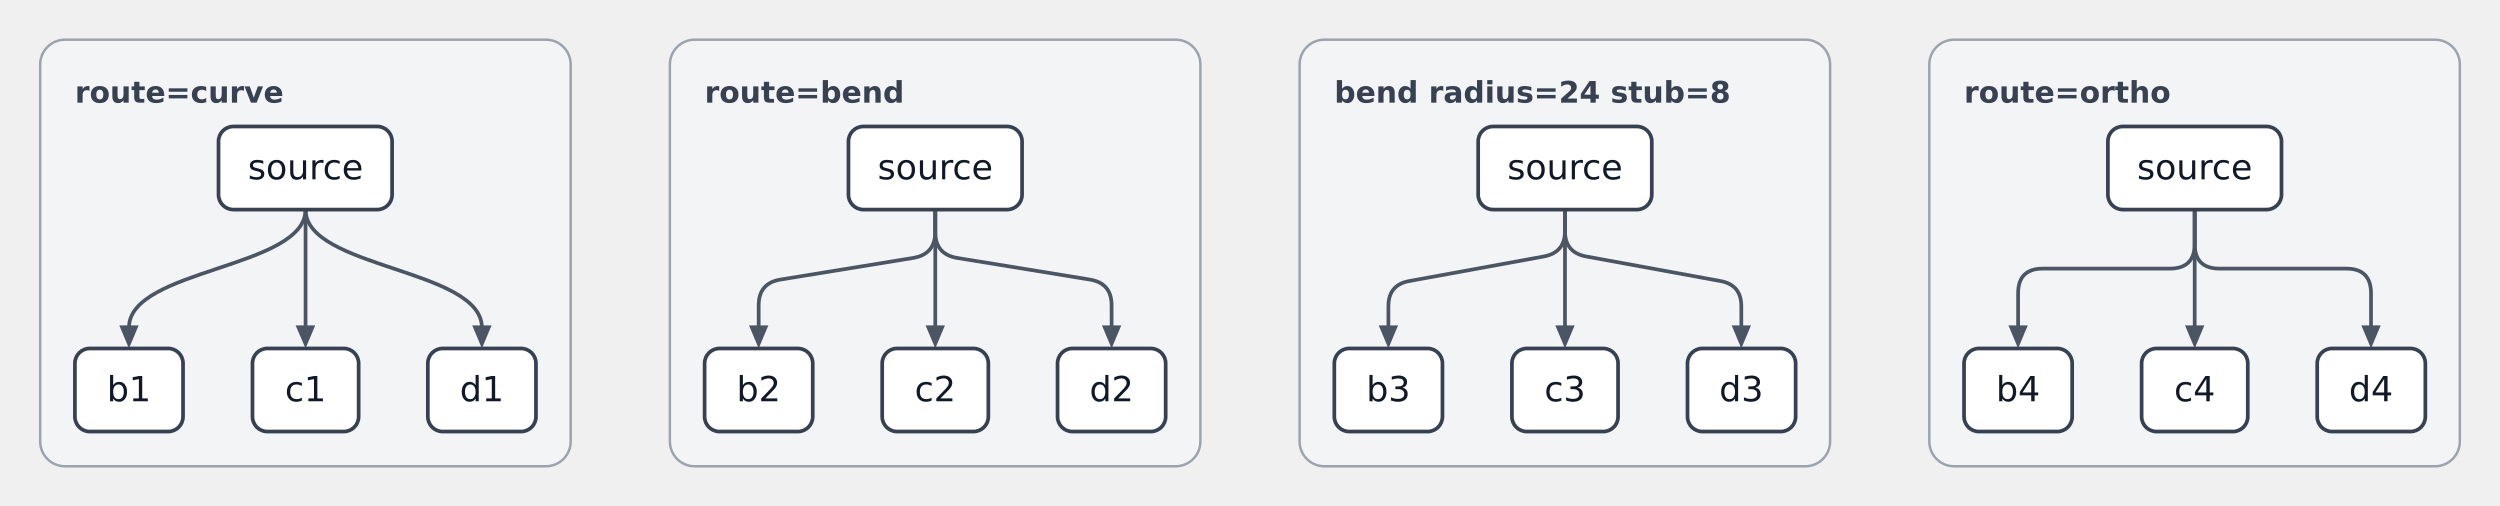
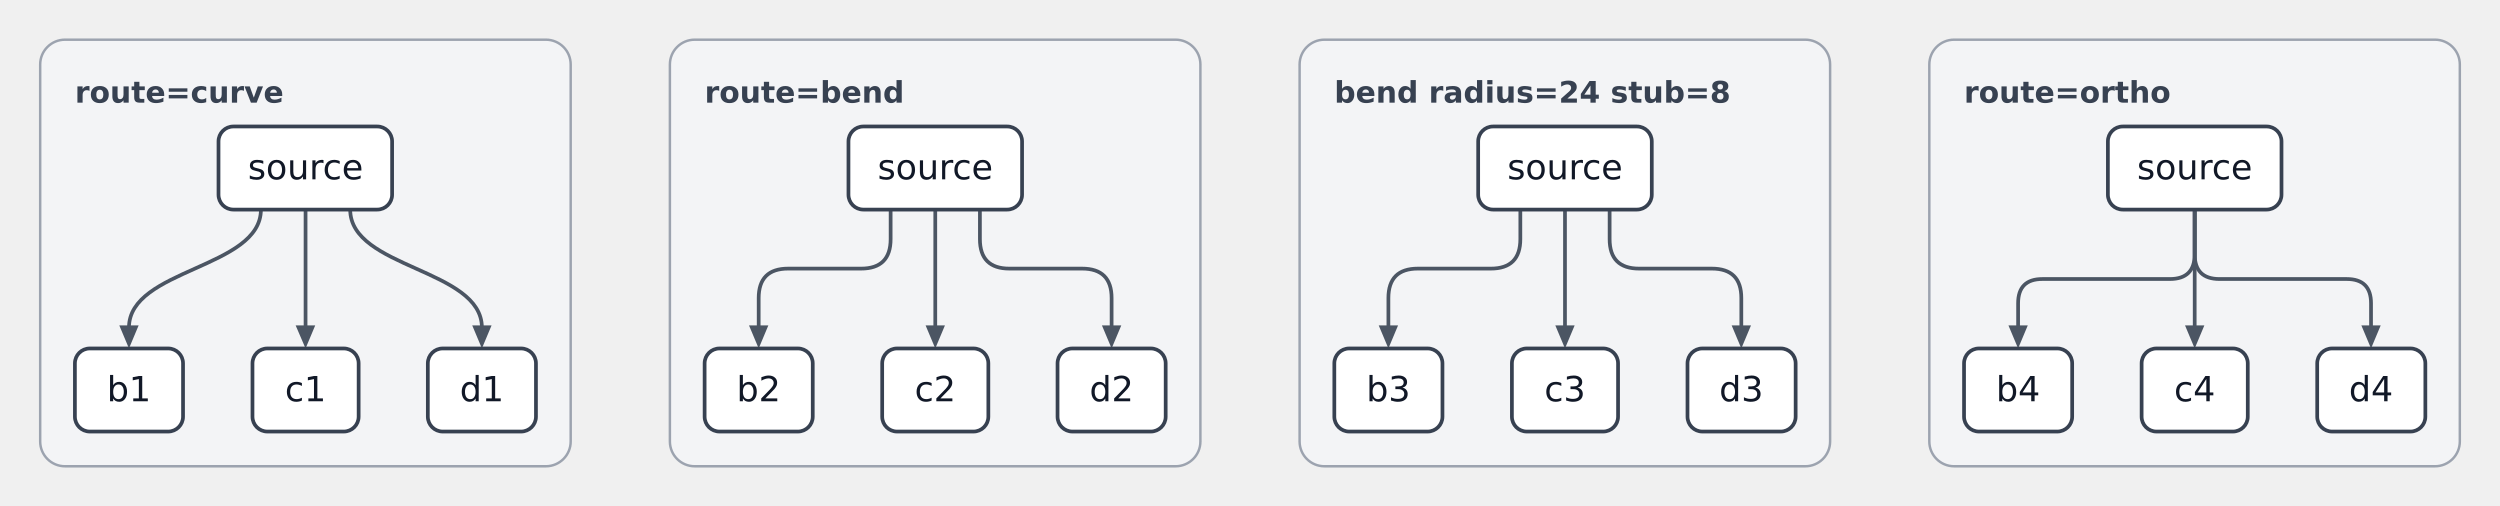
<svg xmlns="http://www.w3.org/2000/svg" width="1008" height="204" viewBox="0 0 1007.6 204.0" class="nodal">
  <g id="curve" class="nodal-group">
    <rect x="16.0" y="16.0" width="213.9" height="172.0" rx="10" fill="#f3f4f6" stroke="#9ca3af" stroke-width="1" />
    <text x="30.0" y="41.4" text-anchor="start" font-family="&quot;DejaVu Sans&quot;, sans-serif" font-size="12" font-weight="bold" font-style="normal" fill="#374151">route=curve</text>
  </g>
  <g id="bend" class="nodal-group">
    <rect x="269.9" y="16.0" width="213.9" height="172.0" rx="10" fill="#f3f4f6" stroke="#9ca3af" stroke-width="1" />
    <text x="283.9" y="41.4" text-anchor="start" font-family="&quot;DejaVu Sans&quot;, sans-serif" font-size="12" font-weight="bold" font-style="normal" fill="#374151">route=bend</text>
  </g>
  <g id="bend2" class="nodal-group">
    <rect x="523.8" y="16.0" width="213.9" height="172.0" rx="10" fill="#f3f4f6" stroke="#9ca3af" stroke-width="1" />
    <text x="537.8" y="41.4" text-anchor="start" font-family="&quot;DejaVu Sans&quot;, sans-serif" font-size="12" font-weight="bold" font-style="normal" fill="#374151">bend radius=24 stub=8</text>
  </g>
  <g id="ortho" class="nodal-group">
    <rect x="777.7" y="16.0" width="213.9" height="172.0" rx="10" fill="#f3f4f6" stroke="#9ca3af" stroke-width="1" />
    <text x="791.7" y="41.4" text-anchor="start" font-family="&quot;DejaVu Sans&quot;, sans-serif" font-size="12" font-weight="bold" font-style="normal" fill="#374151">route=ortho</text>
  </g>
  <g id="e0" class="nodal-edge">
-     <path d="M 123.0 84.5 C 123.0 108.3 51.8 108.3 51.8 132.1" fill="none" stroke="#4b5563" stroke-width="1.5" stroke-linecap="butt" stroke-linejoin="round" />
+     <path d="M 105.0 84.5 C 105.0 108.3 51.8 108.3 51.8 132.1" fill="none" stroke="#4b5563" stroke-width="1.5" stroke-linecap="butt" stroke-linejoin="round" />
    <polygon class="nodal-head" points="51.8,140.5 47.9,131.2 55.7,131.2" fill="#4b5563" />
  </g>
  <g id="e1" class="nodal-edge">
    <path d="M 123.0 84.5 C 123.0 108.3 123.0 108.3 123.0 132.1" fill="none" stroke="#4b5563" stroke-width="1.5" stroke-linecap="butt" stroke-linejoin="round" />
    <polygon class="nodal-head" points="123.0,140.5 119.0,131.2 126.9,131.2" fill="#4b5563" />
  </g>
  <g id="e2" class="nodal-edge">
-     <path d="M 123.0 84.5 C 123.0 108.3 194.1 108.3 194.1 132.1" fill="none" stroke="#4b5563" stroke-width="1.5" stroke-linecap="butt" stroke-linejoin="round" />
+     <path d="M 141.0 84.5 C 141.0 108.3 194.1 108.3 194.1 132.1" fill="none" stroke="#4b5563" stroke-width="1.5" stroke-linecap="butt" stroke-linejoin="round" />
    <polygon class="nodal-head" points="194.1,140.5 190.2,131.2 198.0,131.2" fill="#4b5563" />
  </g>
  <g id="e3" class="nodal-edge">
-     <path d="M 376.9 84.5 L 376.9 93.5 Q 376.9 102.5 368.0 104.0 L 314.6 112.7 Q 305.7 114.1 305.7 123.1 L 305.7 132.1" fill="none" stroke="#4b5563" stroke-width="1.5" stroke-linecap="butt" stroke-linejoin="round" />
+     <path d="M 358.9 84.5 L 358.9 96.4 Q 358.9 108.3 347.0 108.3 L 317.6 108.3 Q 305.7 108.3 305.7 120.2 L 305.7 132.1" fill="none" stroke="#4b5563" stroke-width="1.5" stroke-linecap="butt" stroke-linejoin="round" />
    <polygon class="nodal-head" points="305.7,140.5 301.8,131.2 309.6,131.2" fill="#4b5563" />
  </g>
  <g id="e4" class="nodal-edge">
-     <path d="M 376.9 84.5 L 376.9 96.7 Q 376.9 102.5 376.9 108.3 L 376.9 108.3 Q 376.9 114.1 376.9 119.9 L 376.9 132.1" fill="none" stroke="#4b5563" stroke-width="1.5" stroke-linecap="butt" stroke-linejoin="round" />
+     <path d="M 376.9 84.5 L 376.9 132.1" fill="none" stroke="#4b5563" stroke-width="1.5" stroke-linecap="butt" stroke-linejoin="round" />
    <polygon class="nodal-head" points="376.9,140.5 373.0,131.2 380.8,131.2" fill="#4b5563" />
  </g>
  <g id="e5" class="nodal-edge">
-     <path d="M 376.9 84.5 L 376.9 93.5 Q 376.9 102.5 385.7 104.0 L 439.1 112.7 Q 448.0 114.1 448.0 123.1 L 448.0 132.1" fill="none" stroke="#4b5563" stroke-width="1.5" stroke-linecap="butt" stroke-linejoin="round" />
+     <path d="M 394.9 84.5 L 394.9 96.4 Q 394.9 108.3 406.8 108.3 L 436.1 108.3 Q 448.0 108.3 448.0 120.2 L 448.0 132.1" fill="none" stroke="#4b5563" stroke-width="1.5" stroke-linecap="butt" stroke-linejoin="round" />
    <polygon class="nodal-head" points="448.0,140.5 444.1,131.2 451.9,131.2" fill="#4b5563" />
  </g>
  <g id="e6" class="nodal-edge">
-     <path d="M 630.8 84.5 L 630.8 93.2 Q 630.8 101.8 622.3 103.4 L 568.1 113.3 Q 559.6 114.8 559.6 123.5 L 559.6 132.1" fill="none" stroke="#4b5563" stroke-width="1.5" stroke-linecap="butt" stroke-linejoin="round" />
+     <path d="M 612.8 84.5 L 612.8 96.4 Q 612.8 108.3 600.9 108.3 L 571.5 108.3 Q 559.6 108.3 559.6 120.2 L 559.6 132.1" fill="none" stroke="#4b5563" stroke-width="1.5" stroke-linecap="butt" stroke-linejoin="round" />
    <polygon class="nodal-head" points="559.6,140.5 555.7,131.2 563.5,131.2" fill="#4b5563" />
  </g>
  <g id="e7" class="nodal-edge">
-     <path d="M 630.8 84.5 L 630.8 95.3 Q 630.8 101.8 630.8 108.3 L 630.8 108.3 Q 630.8 114.8 630.8 121.3 L 630.8 132.1" fill="none" stroke="#4b5563" stroke-width="1.5" stroke-linecap="butt" stroke-linejoin="round" />
+     <path d="M 630.8 84.5 L 630.8 132.1" fill="none" stroke="#4b5563" stroke-width="1.5" stroke-linecap="butt" stroke-linejoin="round" />
    <polygon class="nodal-head" points="630.8,140.5 626.9,131.2 634.7,131.2" fill="#4b5563" />
  </g>
  <g id="e8" class="nodal-edge">
-     <path d="M 630.8 84.5 L 630.8 93.2 Q 630.8 101.8 639.3 103.4 L 693.4 113.3 Q 701.9 114.8 701.9 123.5 L 701.9 132.1" fill="none" stroke="#4b5563" stroke-width="1.5" stroke-linecap="butt" stroke-linejoin="round" />
+     <path d="M 648.8 84.5 L 648.8 96.4 Q 648.8 108.3 660.7 108.3 L 690.0 108.3 Q 701.9 108.3 701.9 120.2 L 701.9 132.1" fill="none" stroke="#4b5563" stroke-width="1.5" stroke-linecap="butt" stroke-linejoin="round" />
    <polygon class="nodal-head" points="701.9,140.5 698.0,131.2 705.8,131.2" fill="#4b5563" />
  </g>
  <g id="e9" class="nodal-edge">
-     <path d="M 884.7 84.5 L 884.7 98.3 Q 884.7 108.3 874.7 108.3 L 823.5 108.3 Q 813.5 108.3 813.5 118.3 L 813.5 132.1" fill="none" stroke="#4b5563" stroke-width="1.5" stroke-linecap="butt" stroke-linejoin="round" />
+     <path d="M 884.7 84.5 L 884.7 102.5 Q 884.7 112.5 874.7 112.5 L 823.3 112.5 Q 813.5 112.5 813.5 122.3 L 813.5 132.1" fill="none" stroke="#4b5563" stroke-width="1.5" stroke-linecap="butt" stroke-linejoin="round" />
    <polygon class="nodal-head" points="813.5,140.5 809.6,131.2 817.4,131.2" fill="#4b5563" />
  </g>
  <g id="e10" class="nodal-edge">
-     <path d="M 884.7 84.5 L 884.7 98.3 Q 884.7 108.3 884.7 118.3 L 884.7 132.1" fill="none" stroke="#4b5563" stroke-width="1.5" stroke-linecap="butt" stroke-linejoin="round" />
+     <path d="M 884.7 84.5 L 884.7 132.1" fill="none" stroke="#4b5563" stroke-width="1.5" stroke-linecap="butt" stroke-linejoin="round" />
    <polygon class="nodal-head" points="884.7,140.5 880.8,131.2 888.6,131.2" fill="#4b5563" />
  </g>
  <g id="e11" class="nodal-edge">
-     <path d="M 884.7 84.5 L 884.7 98.3 Q 884.7 108.3 894.7 108.3 L 945.8 108.3 Q 955.8 108.3 955.8 118.3 L 955.8 132.1" fill="none" stroke="#4b5563" stroke-width="1.5" stroke-linecap="butt" stroke-linejoin="round" />
+     <path d="M 884.7 84.5 L 884.7 102.5 Q 884.7 112.5 894.7 112.5 L 946.0 112.5 Q 955.8 112.5 955.8 122.3 L 955.8 132.1" fill="none" stroke="#4b5563" stroke-width="1.5" stroke-linecap="butt" stroke-linejoin="round" />
    <polygon class="nodal-head" points="955.8,140.5 951.9,131.2 959.7,131.2" fill="#4b5563" />
  </g>
  <g id="a1" class="nodal-node">
    <rect x="87.9" y="51.0" width="70.0" height="33.5" rx="6" fill="#ffffff" stroke="#374151" stroke-width="1.5" />
    <text x="123.0" y="72.3" text-anchor="middle" font-family="&quot;DejaVu Sans&quot;, sans-serif" font-size="14" font-weight="normal" font-style="normal" fill="#111827">source</text>
  </g>
  <g id="b1" class="nodal-node">
    <rect x="30.0" y="140.5" width="43.6" height="33.5" rx="6" fill="#ffffff" stroke="#374151" stroke-width="1.5" />
    <text x="51.8" y="161.8" text-anchor="middle" font-family="&quot;DejaVu Sans&quot;, sans-serif" font-size="14" font-weight="normal" font-style="normal" fill="#111827">b1</text>
  </g>
  <g id="c1" class="nodal-node">
    <rect x="101.6" y="140.5" width="42.8" height="33.5" rx="6" fill="#ffffff" stroke="#374151" stroke-width="1.5" />
    <text x="123.0" y="161.8" text-anchor="middle" font-family="&quot;DejaVu Sans&quot;, sans-serif" font-size="14" font-weight="normal" font-style="normal" fill="#111827">c1</text>
  </g>
  <g id="d1" class="nodal-node">
    <rect x="172.3" y="140.5" width="43.6" height="33.5" rx="6" fill="#ffffff" stroke="#374151" stroke-width="1.5" />
    <text x="194.1" y="161.8" text-anchor="middle" font-family="&quot;DejaVu Sans&quot;, sans-serif" font-size="14" font-weight="normal" font-style="normal" fill="#111827">d1</text>
  </g>
  <g id="a2" class="nodal-node">
    <rect x="341.9" y="51.0" width="70.0" height="33.5" rx="6" fill="#ffffff" stroke="#374151" stroke-width="1.5" />
    <text x="376.9" y="72.3" text-anchor="middle" font-family="&quot;DejaVu Sans&quot;, sans-serif" font-size="14" font-weight="normal" font-style="normal" fill="#111827">source</text>
  </g>
  <g id="b2" class="nodal-node">
    <rect x="283.9" y="140.5" width="43.6" height="33.5" rx="6" fill="#ffffff" stroke="#374151" stroke-width="1.5" />
    <text x="305.7" y="161.8" text-anchor="middle" font-family="&quot;DejaVu Sans&quot;, sans-serif" font-size="14" font-weight="normal" font-style="normal" fill="#111827">b2</text>
  </g>
  <g id="c2" class="nodal-node">
    <rect x="355.5" y="140.5" width="42.8" height="33.5" rx="6" fill="#ffffff" stroke="#374151" stroke-width="1.5" />
    <text x="376.9" y="161.8" text-anchor="middle" font-family="&quot;DejaVu Sans&quot;, sans-serif" font-size="14" font-weight="normal" font-style="normal" fill="#111827">c2</text>
  </g>
  <g id="d2" class="nodal-node">
    <rect x="426.2" y="140.5" width="43.6" height="33.5" rx="6" fill="#ffffff" stroke="#374151" stroke-width="1.5" />
    <text x="448.0" y="161.8" text-anchor="middle" font-family="&quot;DejaVu Sans&quot;, sans-serif" font-size="14" font-weight="normal" font-style="normal" fill="#111827">d2</text>
  </g>
  <g id="a3" class="nodal-node">
    <rect x="595.8" y="51.0" width="70.0" height="33.5" rx="6" fill="#ffffff" stroke="#374151" stroke-width="1.5" />
    <text x="630.8" y="72.3" text-anchor="middle" font-family="&quot;DejaVu Sans&quot;, sans-serif" font-size="14" font-weight="normal" font-style="normal" fill="#111827">source</text>
  </g>
  <g id="b3" class="nodal-node">
    <rect x="537.8" y="140.5" width="43.6" height="33.5" rx="6" fill="#ffffff" stroke="#374151" stroke-width="1.5" />
    <text x="559.6" y="161.8" text-anchor="middle" font-family="&quot;DejaVu Sans&quot;, sans-serif" font-size="14" font-weight="normal" font-style="normal" fill="#111827">b3</text>
  </g>
  <g id="c3" class="nodal-node">
    <rect x="609.4" y="140.5" width="42.8" height="33.5" rx="6" fill="#ffffff" stroke="#374151" stroke-width="1.5" />
    <text x="630.8" y="161.8" text-anchor="middle" font-family="&quot;DejaVu Sans&quot;, sans-serif" font-size="14" font-weight="normal" font-style="normal" fill="#111827">c3</text>
  </g>
  <g id="d3" class="nodal-node">
    <rect x="680.2" y="140.5" width="43.6" height="33.5" rx="6" fill="#ffffff" stroke="#374151" stroke-width="1.5" />
    <text x="701.9" y="161.8" text-anchor="middle" font-family="&quot;DejaVu Sans&quot;, sans-serif" font-size="14" font-weight="normal" font-style="normal" fill="#111827">d3</text>
  </g>
  <g id="a4" class="nodal-node">
    <rect x="849.7" y="51.0" width="70.0" height="33.5" rx="6" fill="#ffffff" stroke="#374151" stroke-width="1.5" />
    <text x="884.7" y="72.3" text-anchor="middle" font-family="&quot;DejaVu Sans&quot;, sans-serif" font-size="14" font-weight="normal" font-style="normal" fill="#111827">source</text>
  </g>
  <g id="b4" class="nodal-node">
    <rect x="791.7" y="140.5" width="43.6" height="33.5" rx="6" fill="#ffffff" stroke="#374151" stroke-width="1.5" />
    <text x="813.5" y="161.8" text-anchor="middle" font-family="&quot;DejaVu Sans&quot;, sans-serif" font-size="14" font-weight="normal" font-style="normal" fill="#111827">b4</text>
  </g>
  <g id="c4" class="nodal-node">
    <rect x="863.3" y="140.5" width="42.8" height="33.5" rx="6" fill="#ffffff" stroke="#374151" stroke-width="1.5" />
    <text x="884.7" y="161.8" text-anchor="middle" font-family="&quot;DejaVu Sans&quot;, sans-serif" font-size="14" font-weight="normal" font-style="normal" fill="#111827">c4</text>
  </g>
  <g id="d4" class="nodal-node">
    <rect x="934.1" y="140.5" width="43.6" height="33.5" rx="6" fill="#ffffff" stroke="#374151" stroke-width="1.5" />
    <text x="955.8" y="161.8" text-anchor="middle" font-family="&quot;DejaVu Sans&quot;, sans-serif" font-size="14" font-weight="normal" font-style="normal" fill="#111827">d4</text>
  </g>
</svg>
